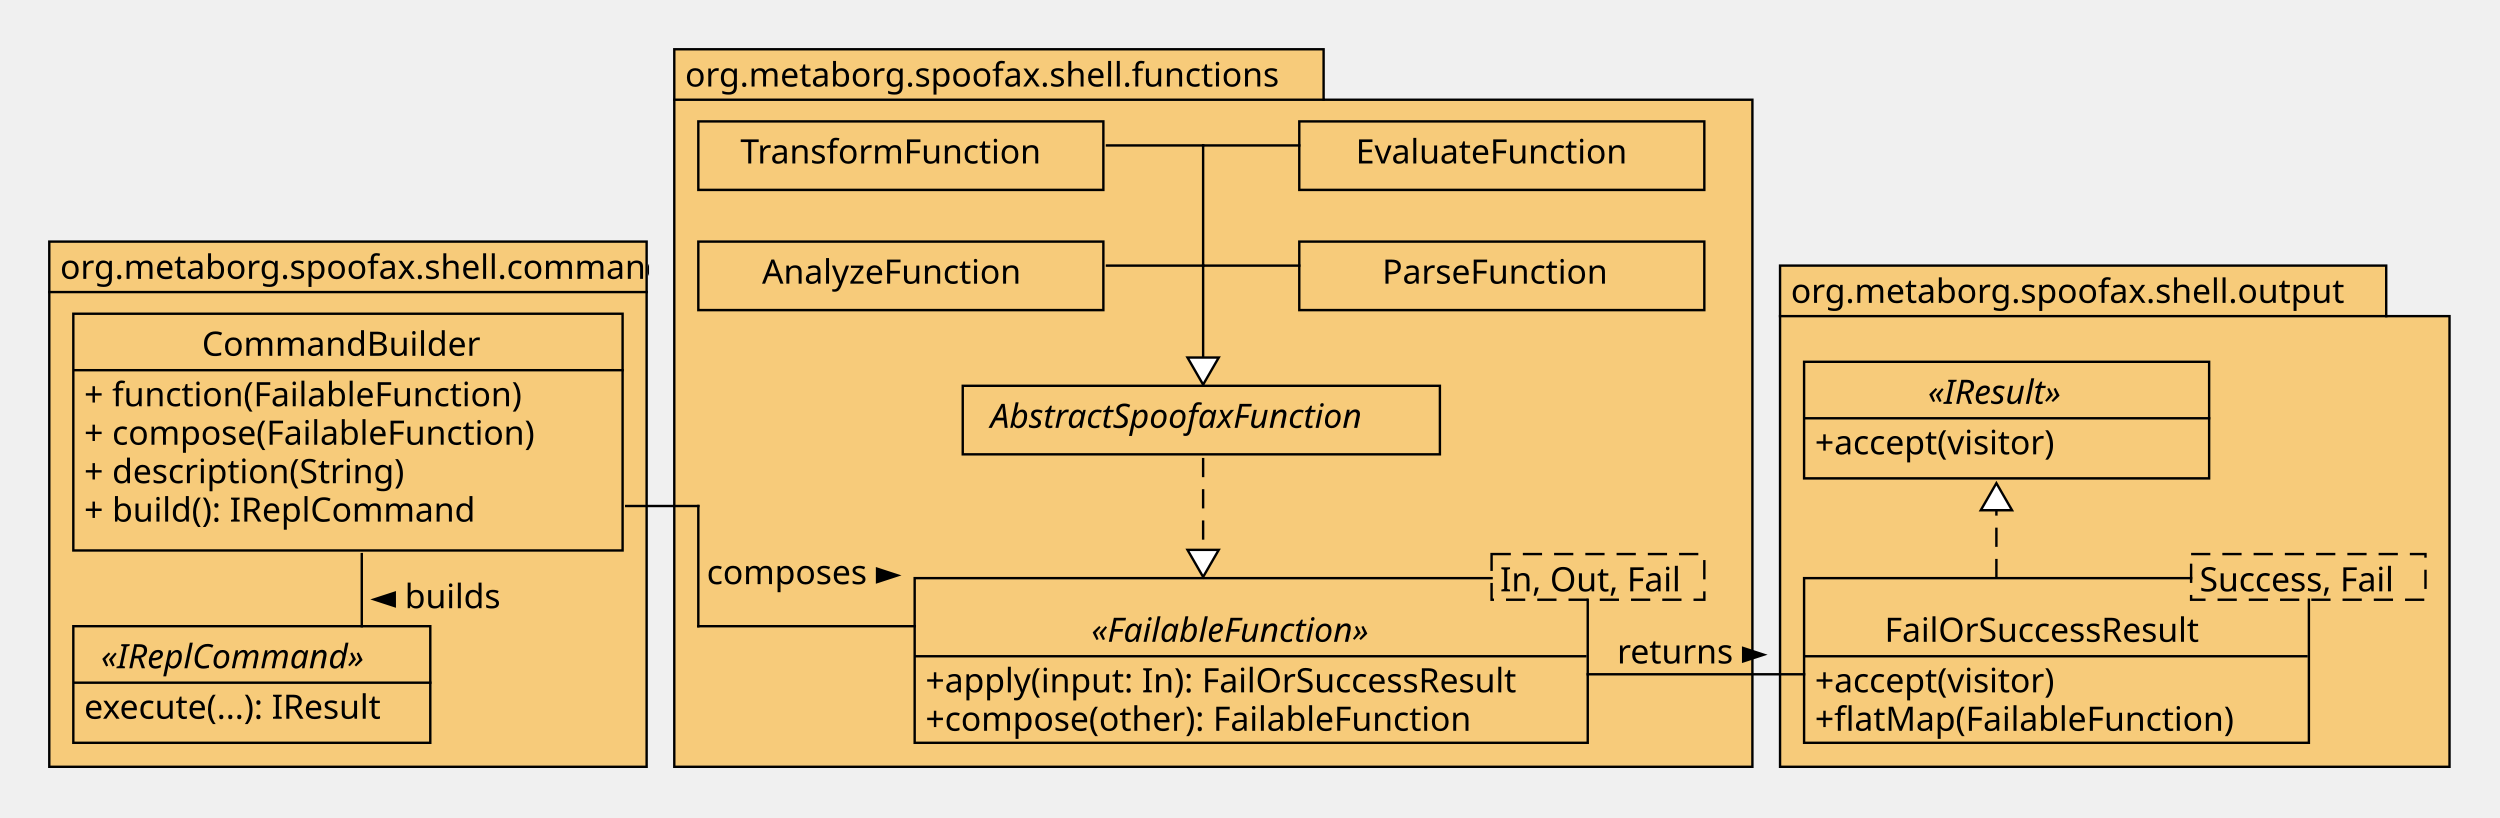
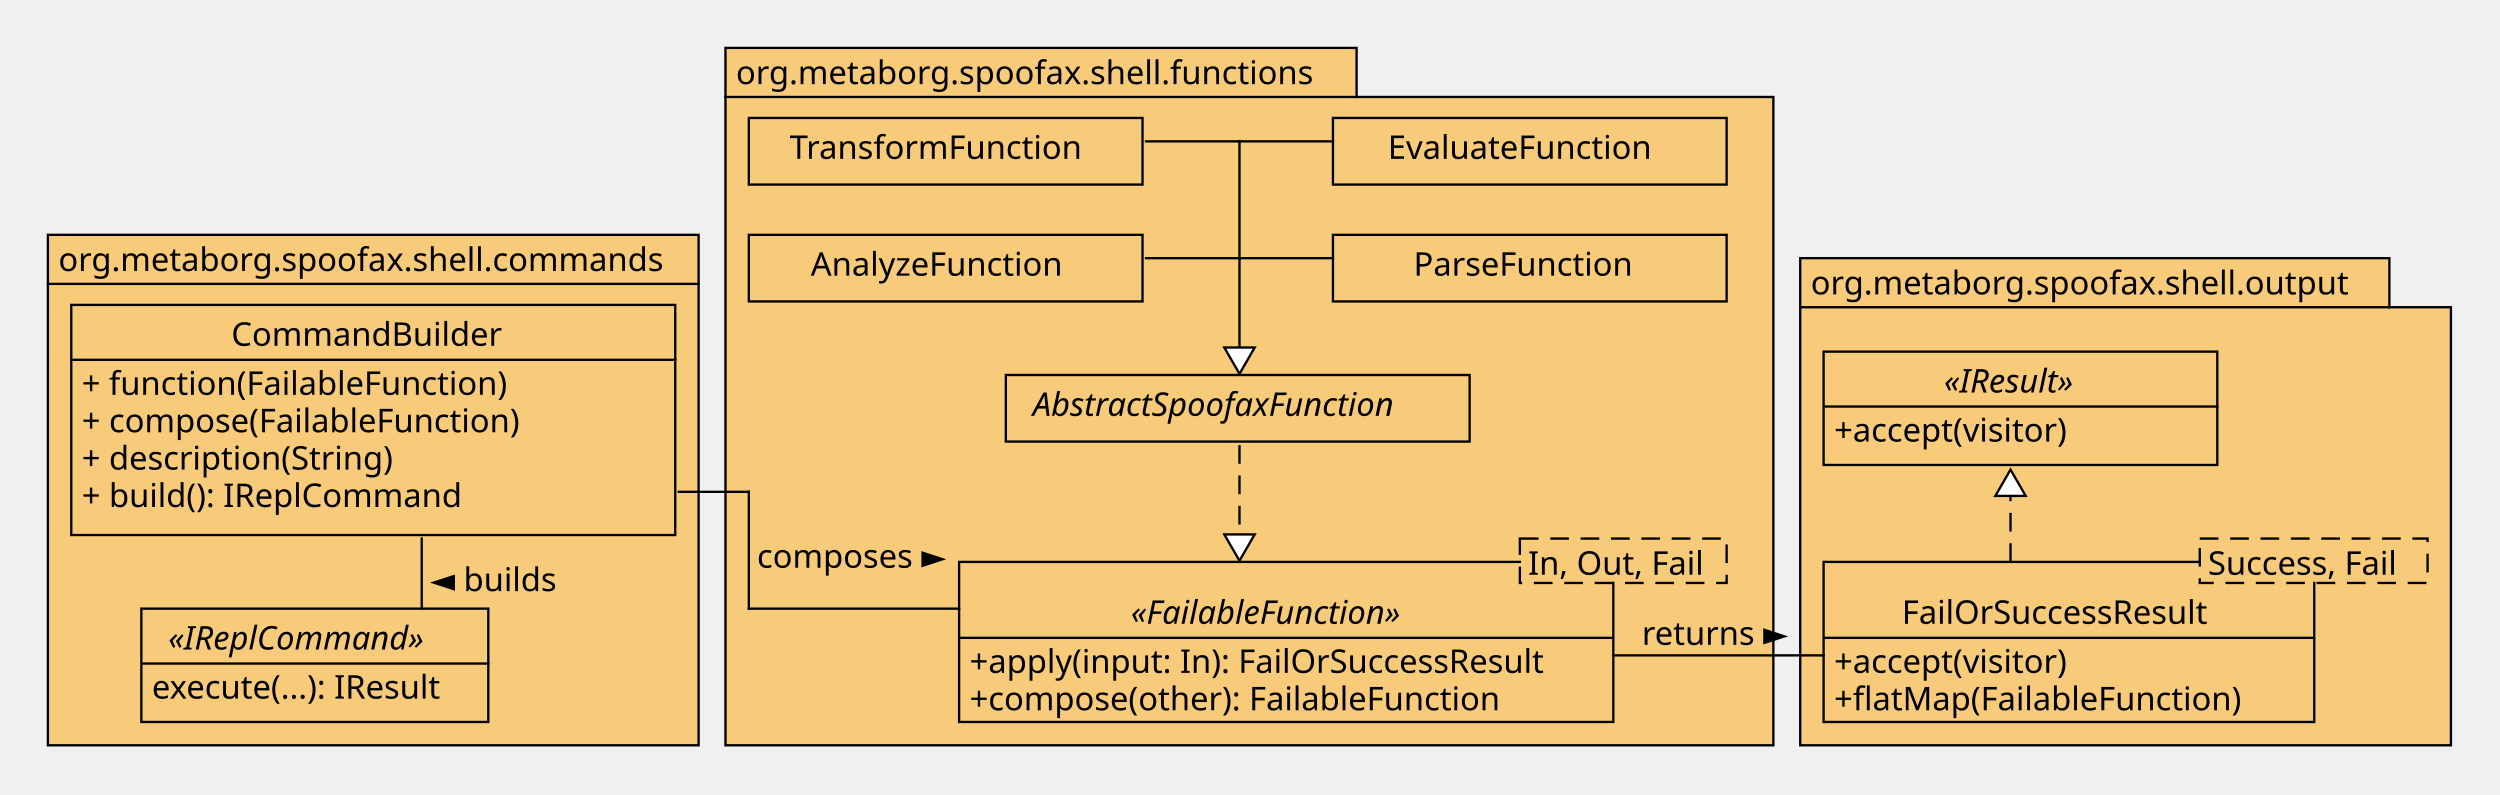
- <svg xmlns="http://www.w3.org/2000/svg" fill-opacity="1" color-rendering="auto" color-interpolation="auto" text-rendering="auto" stroke="black" stroke-linecap="square" width="1040" stroke-miterlimit="10" shape-rendering="auto" stroke-opacity="1" fill="black" stroke-dasharray="none" font-weight="normal" stroke-width="1" viewBox="-20 220 1040 340" height="340" font-family="'Dialog'" font-style="normal" stroke-linejoin="miter" font-size="12px" stroke-dashoffset="0" image-rendering="auto">
+ <svg xmlns="http://www.w3.org/2000/svg" fill-opacity="1" color-rendering="auto" color-interpolation="auto" text-rendering="auto" stroke="black" stroke-linecap="square" width="1070" stroke-miterlimit="10" shape-rendering="auto" stroke-opacity="1" fill="black" stroke-dasharray="none" font-weight="normal" stroke-width="1" viewBox="150 230 1070 340" height="340" font-family="'Dialog'" font-style="normal" stroke-linejoin="miter" font-size="12px" stroke-dashoffset="0" image-rendering="auto">
  <defs id="genericDefs" />
  <g>
    <defs id="defs1">
      <clipPath clipPathUnits="userSpaceOnUse" id="clipPath1">
        <path d="M0 0 L2147483647 0 L2147483647 2147483647 L0 2147483647 L0 0 Z" />
      </clipPath>
      <clipPath clipPathUnits="userSpaceOnUse" id="clipPath2">
        <path d="M0 0 L0 210 L280 210 L280 0 Z" />
      </clipPath>
      <clipPath clipPathUnits="userSpaceOnUse" id="clipPath3">
        <path d="M0 0 L0 300 L450 300 L450 0 Z" />
      </clipPath>
      <clipPath clipPathUnits="userSpaceOnUse" id="clipPath4">
-         <path d="M0 0 L0 220 L250 220 L250 0 Z" />
+         <path d="M0 0 L0 220 L280 220 L280 0 Z" />
      </clipPath>
      <clipPath clipPathUnits="userSpaceOnUse" id="clipPath5">
        <path d="M0 0 L0 80 L260 80 L260 0 Z" />
      </clipPath>
      <clipPath clipPathUnits="userSpaceOnUse" id="clipPath6">
        <path d="M0 0 L0 50 L170 50 L170 0 Z" />
      </clipPath>
      <clipPath clipPathUnits="userSpaceOnUse" id="clipPath7">
        <path d="M0 0 L0 30 L170 30 L170 0 Z" />
      </clipPath>
      <clipPath clipPathUnits="userSpaceOnUse" id="clipPath8">
        <path d="M0 0 L0 30 L200 30 L200 0 Z" />
      </clipPath>
      <clipPath clipPathUnits="userSpaceOnUse" id="clipPath9">
        <path d="M0 0 L0 80 L330 80 L330 0 Z" />
      </clipPath>
      <clipPath clipPathUnits="userSpaceOnUse" id="clipPath10">
-         <path d="M0 0 L0 100 L230 100 L230 0 Z" />
+         <path d="M0 0 L0 100 L260 100 L260 0 Z" />
      </clipPath>
      <clipPath clipPathUnits="userSpaceOnUse" id="clipPath11">
        <path d="M0 0 L0 50 L150 50 L150 0 Z" />
      </clipPath>
      <clipPath clipPathUnits="userSpaceOnUse" id="clipPath12">
        <path d="M0 0 L0 80 L30 80 L30 0 Z" />
      </clipPath>
      <clipPath clipPathUnits="userSpaceOnUse" id="clipPath13">
        <path d="M0 0 L0 30 L70 30 L70 0 Z" />
      </clipPath>
      <clipPath clipPathUnits="userSpaceOnUse" id="clipPath14">
        <path d="M0 0 L0 40 L120 40 L120 0 Z" />
      </clipPath>
      <clipPath clipPathUnits="userSpaceOnUse" id="clipPath15">
        <path d="M0 0 L0 70 L30 70 L30 0 Z" />
      </clipPath>
      <clipPath clipPathUnits="userSpaceOnUse" id="clipPath16">
        <path d="M0 0 L0 60 L80 60 L80 0 Z" />
      </clipPath>
      <clipPath clipPathUnits="userSpaceOnUse" id="clipPath17">
        <path d="M0 0 L0 80 L150 80 L150 0 Z" />
      </clipPath>
    </defs>
-     <g fill="rgb(255,165,0)" fill-opacity="0.49" transform="translate(720,330)" stroke-opacity="0.49" stroke="rgb(255,165,0)">
+     <g fill="rgb(255,165,0)" fill-opacity="0.49" transform="translate(920,340)" stroke-opacity="0.49" stroke="rgb(255,165,0)">
      <path d="M0.5 0.5 L252.665 0.5 L252.665 21.5 L279 21.5 L279 209 L0.5 209 Z" stroke="none" clip-path="url(#clipPath2)" />
    </g>
-     <g transform="translate(720,330)">
+     <g transform="translate(920,340)">
      <path fill="none" d="M0.5 0.5 L252.665 0.5 L252.665 21.5 L279 21.5 L279 209 L0.5 209 Z" clip-path="url(#clipPath2)" />
      <path fill="none" d="M0.5 21.5 L252.665 21.5" clip-path="url(#clipPath2)" />
      <text x="5" font-size="14px" y="16" clip-path="url(#clipPath2)" font-family="sans-serif" stroke="none" xml:space="preserve">org.metaborg.spoofax.shell.output</text>
    </g>
-     <g fill="rgb(255,165,0)" fill-opacity="0.49" transform="translate(260,240)" stroke-opacity="0.49" stroke="rgb(255,165,0)">
+     <g fill="rgb(255,165,0)" fill-opacity="0.49" transform="translate(460,250)" stroke-opacity="0.49" stroke="rgb(255,165,0)">
      <path d="M0.5 0.5 L270.62 0.5 L270.62 21.5 L449 21.5 L449 299 L0.5 299 Z" stroke="none" clip-path="url(#clipPath3)" />
    </g>
-     <g transform="translate(260,240)">
+     <g transform="translate(460,250)">
      <path fill="none" d="M0.5 0.5 L270.62 0.5 L270.62 21.5 L449 21.5 L449 299 L0.5 299 Z" clip-path="url(#clipPath3)" />
      <path fill="none" d="M0.5 21.5 L270.62 21.5" clip-path="url(#clipPath3)" />
      <text x="5" font-size="14px" y="16" clip-path="url(#clipPath3)" font-family="sans-serif" stroke="none" xml:space="preserve">org.metaborg.spoofax.shell.functions</text>
    </g>
-     <g fill="rgb(255,165,0)" fill-opacity="0.49" transform="translate(0,320)" stroke-opacity="0.49" stroke="rgb(255,165,0)">
-       <path d="M0.5 0.5 L249 0.5 L249 21.5 L249 21.5 L249 219 L0.5 219 Z" stroke="none" clip-path="url(#clipPath4)" />
-     </g>
-     <g transform="translate(0,320)">
-       <path fill="none" d="M0.5 0.5 L249 0.5 L249 21.5 L249 21.5 L249 219 L0.5 219 Z" clip-path="url(#clipPath4)" />
-       <path fill="none" d="M0.5 21.5 L249 21.5" clip-path="url(#clipPath4)" />
+     <g fill="rgb(255,165,0)" fill-opacity="0.49" transform="translate(170,330)" stroke-opacity="0.49" stroke="rgb(255,165,0)">
+       <path d="M0.5 0.5 L279 0.5 L279 21.5 L279 21.5 L279 219 L0.5 219 Z" stroke="none" clip-path="url(#clipPath4)" />
+     </g>
+     <g transform="translate(170,330)">
+       <path fill="none" d="M0.5 0.5 L279 0.5 L279 21.5 L279 21.5 L279 219 L0.5 219 Z" clip-path="url(#clipPath4)" />
+       <path fill="none" d="M0.5 21.5 L279 21.5" clip-path="url(#clipPath4)" />
      <text x="5" font-size="14px" y="16" clip-path="url(#clipPath4)" font-family="sans-serif" stroke="none" xml:space="preserve">org.metaborg.spoofax.shell.commands</text>
    </g>
-     <g fill="rgb(255,255,255)" fill-opacity="0" transform="translate(730,450)" stroke-opacity="0" stroke="rgb(255,255,255)">
+     <g fill="rgb(255,255,255)" fill-opacity="0" transform="translate(930,460)" stroke-opacity="0" stroke="rgb(255,255,255)">
      <path d="M0.5 10.5 L161.5 10.5 L161.5 0.5 L259 0.5 L259 19.5 L210.5 19.5 L210.5 79 L0.5 79 Z" stroke="none" clip-path="url(#clipPath5)" />
      <path fill="none" d="M0.5 10.5 L161.5 10.5 L161.5 0.5 L259 0.5 L259 19.5 L210.5 19.5 L210.5 79 L0.5 79 Z" clip-path="url(#clipPath5)" />
      <rect x="161.5" width="97.5" height="19" y="0.5" clip-path="url(#clipPath5)" stroke="none" />
    </g>
-     <g stroke-dasharray="8,5" stroke-miterlimit="5" transform="translate(730,450)" stroke-linecap="butt">
+     <g stroke-dasharray="8,5" stroke-miterlimit="5" transform="translate(930,460)" stroke-linecap="butt">
      <rect fill="none" x="161.5" width="97.5" height="19" y="0.5" clip-path="url(#clipPath5)" />
      <path fill="none" stroke-miterlimit="10" stroke-dasharray="none" d="M161.5 10.5 L0.5 10.5 L0.5 79 L210.5 79 L210.5 19.5" clip-path="url(#clipPath5)" stroke-linecap="square" />
    </g>
-     <g font-family="sans-serif" font-size="14px" transform="translate(730,450)">
+     <g font-family="sans-serif" font-size="14px" transform="translate(930,460)">
      <text x="165" xml:space="preserve" y="16" clip-path="url(#clipPath5)" stroke="none">Success, Fail</text>
      <text x="34" xml:space="preserve" y="37" clip-path="url(#clipPath5)" stroke="none">FailOrSuccessResult</text>
      <path fill="none" d="M1 43 L209.5 43" clip-path="url(#clipPath5)" />
      <text x="5" xml:space="preserve" y="58" clip-path="url(#clipPath5)" stroke="none">+accept(visitor)</text>
      <text x="5" xml:space="preserve" y="74" clip-path="url(#clipPath5)" stroke="none">+flatMap(FailableFunction)</text>
    </g>
-     <g fill="rgb(255,255,255)" fill-opacity="0" transform="translate(730,370)" stroke-opacity="0" stroke="rgb(255,255,255)">
+     <g fill="rgb(255,255,255)" fill-opacity="0" transform="translate(930,380)" stroke-opacity="0" stroke="rgb(255,255,255)">
      <rect x="0.5" width="168.5" height="48.5" y="0.5" clip-path="url(#clipPath6)" stroke="none" />
    </g>
-     <g transform="translate(730,370)">
+     <g transform="translate(930,380)">
      <rect fill="none" x="0.5" width="168.5" height="48.5" y="0.5" clip-path="url(#clipPath6)" />
      <text x="52" font-size="14px" y="18" clip-path="url(#clipPath6)" font-family="sans-serif" font-style="italic" stroke="none" xml:space="preserve">«IResult»</text>
      <path fill="none" d="M1 24 L169 24" clip-path="url(#clipPath6)" />
      <text x="5" font-size="14px" y="39" clip-path="url(#clipPath6)" font-family="sans-serif" stroke="none" xml:space="preserve">+accept(visitor)</text>
    </g>
-     <g fill="rgb(255,255,255)" fill-opacity="0" transform="translate(520,270)" stroke-opacity="0" stroke="rgb(255,255,255)">
-       <rect x="0.5" width="168.5" height="28.5" y="0.5" clip-path="url(#clipPath7)" stroke="none" />
-     </g>
-     <g transform="translate(520,270)">
+     <g fill="rgb(255,255,255)" fill-opacity="0" transform="translate(720,280)" stroke-opacity="0" stroke="rgb(255,255,255)">
+       <rect x="0.5" width="168.5" height="28.5" y="0.5" clip-path="url(#clipPath7)" stroke="none" />
+     </g>
+     <g transform="translate(720,280)">
      <rect fill="none" x="0.5" width="168.5" height="28.5" y="0.5" clip-path="url(#clipPath7)" />
      <text x="24" font-size="14px" y="18" clip-path="url(#clipPath7)" font-family="sans-serif" stroke="none" xml:space="preserve">EvaluateFunction</text>
    </g>
-     <g fill="rgb(255,255,255)" fill-opacity="0" transform="translate(270,270)" stroke-opacity="0" stroke="rgb(255,255,255)">
-       <rect x="0.5" width="168.5" height="28.5" y="0.5" clip-path="url(#clipPath7)" stroke="none" />
-     </g>
-     <g transform="translate(270,270)">
+     <g fill="rgb(255,255,255)" fill-opacity="0" transform="translate(470,280)" stroke-opacity="0" stroke="rgb(255,255,255)">
+       <rect x="0.5" width="168.5" height="28.5" y="0.5" clip-path="url(#clipPath7)" stroke="none" />
+     </g>
+     <g transform="translate(470,280)">
      <rect fill="none" x="0.5" width="168.5" height="28.5" y="0.5" clip-path="url(#clipPath7)" />
      <text x="18" font-size="14px" y="18" clip-path="url(#clipPath7)" font-family="sans-serif" stroke="none" xml:space="preserve">TransformFunction</text>
    </g>
-     <g fill="rgb(255,255,255)" fill-opacity="0" transform="translate(520,320)" stroke-opacity="0" stroke="rgb(255,255,255)">
-       <rect x="0.5" width="168.5" height="28.5" y="0.5" clip-path="url(#clipPath7)" stroke="none" />
-     </g>
-     <g transform="translate(520,320)">
+     <g fill="rgb(255,255,255)" fill-opacity="0" transform="translate(720,330)" stroke-opacity="0" stroke="rgb(255,255,255)">
+       <rect x="0.5" width="168.5" height="28.5" y="0.5" clip-path="url(#clipPath7)" stroke="none" />
+     </g>
+     <g transform="translate(720,330)">
      <rect fill="none" x="0.5" width="168.5" height="28.5" y="0.5" clip-path="url(#clipPath7)" />
      <text x="35" font-size="14px" y="18" clip-path="url(#clipPath7)" font-family="sans-serif" stroke="none" xml:space="preserve">ParseFunction</text>
    </g>
-     <g fill="rgb(255,255,255)" fill-opacity="0" transform="translate(270,320)" stroke-opacity="0" stroke="rgb(255,255,255)">
-       <rect x="0.5" width="168.5" height="28.5" y="0.5" clip-path="url(#clipPath7)" stroke="none" />
-     </g>
-     <g transform="translate(270,320)">
+     <g fill="rgb(255,255,255)" fill-opacity="0" transform="translate(470,330)" stroke-opacity="0" stroke="rgb(255,255,255)">
+       <rect x="0.5" width="168.5" height="28.5" y="0.5" clip-path="url(#clipPath7)" stroke="none" />
+     </g>
+     <g transform="translate(470,330)">
      <rect fill="none" x="0.5" width="168.5" height="28.5" y="0.5" clip-path="url(#clipPath7)" />
      <text x="27" font-size="14px" y="18" clip-path="url(#clipPath7)" font-family="sans-serif" stroke="none" xml:space="preserve">AnalyzeFunction</text>
    </g>
-     <g fill="rgb(255,255,255)" fill-opacity="0" transform="translate(380,380)" stroke-opacity="0" stroke="rgb(255,255,255)">
+     <g fill="rgb(255,255,255)" fill-opacity="0" transform="translate(580,390)" stroke-opacity="0" stroke="rgb(255,255,255)">
      <rect x="0.5" width="198.5" height="28.5" y="0.5" clip-path="url(#clipPath8)" stroke="none" />
    </g>
-     <g transform="translate(380,380)">
+     <g transform="translate(580,390)">
      <rect fill="none" x="0.5" width="198.5" height="28.5" y="0.5" clip-path="url(#clipPath8)" />
      <text x="12" font-size="14px" y="18" clip-path="url(#clipPath8)" font-family="sans-serif" font-style="italic" stroke="none" xml:space="preserve">AbstractSpoofaxFunction</text>
    </g>
-     <g fill="rgb(255,255,255)" fill-opacity="0" transform="translate(360,450)" stroke-opacity="0" stroke="rgb(255,255,255)">
+     <g fill="rgb(255,255,255)" fill-opacity="0" transform="translate(560,460)" stroke-opacity="0" stroke="rgb(255,255,255)">
      <path d="M0.5 10.5 L240.5 10.5 L240.5 0.5 L329 0.5 L329 19.5 L280.5 19.5 L280.5 79 L0.5 79 Z" stroke="none" clip-path="url(#clipPath9)" />
      <path fill="none" d="M0.5 10.5 L240.5 10.5 L240.5 0.5 L329 0.5 L329 19.5 L280.5 19.5 L280.5 79 L0.5 79 Z" clip-path="url(#clipPath9)" />
      <rect x="240.5" width="88.5" height="19" y="0.5" clip-path="url(#clipPath9)" stroke="none" />
    </g>
-     <g stroke-dasharray="8,5" stroke-miterlimit="5" transform="translate(360,450)" stroke-linecap="butt">
+     <g stroke-dasharray="8,5" stroke-miterlimit="5" transform="translate(560,460)" stroke-linecap="butt">
      <rect fill="none" x="240.5" width="88.5" height="19" y="0.5" clip-path="url(#clipPath9)" />
      <path fill="none" stroke-miterlimit="10" stroke-dasharray="none" d="M240.5 10.5 L0.5 10.5 L0.5 79 L280.5 79 L280.5 19.5" clip-path="url(#clipPath9)" stroke-linecap="square" />
    </g>
-     <g font-family="sans-serif" font-size="14px" transform="translate(360,450)">
+     <g font-family="sans-serif" font-size="14px" transform="translate(560,460)">
      <text x="244" xml:space="preserve" y="16" clip-path="url(#clipPath9)" stroke="none">In, Out, Fail</text>
      <text font-style="italic" x="74" xml:space="preserve" y="37" clip-path="url(#clipPath9)" stroke="none">«FailableFunction»</text>
      <path fill="none" d="M1 43 L279.5 43" clip-path="url(#clipPath9)" />
      <text x="5" xml:space="preserve" y="58" clip-path="url(#clipPath9)" stroke="none">+apply(input: In): FailOrSuccessResult</text>
      <text x="5" xml:space="preserve" y="74" clip-path="url(#clipPath9)" stroke="none">+compose(other): FailableFunction</text>
    </g>
-     <g fill="rgb(255,255,255)" fill-opacity="0" transform="translate(10,350)" stroke-opacity="0" stroke="rgb(255,255,255)">
-       <rect x="0.5" width="228.5" height="98.5" y="0.5" clip-path="url(#clipPath10)" stroke="none" />
-     </g>
-     <g transform="translate(10,350)">
-       <rect fill="none" x="0.5" width="228.5" height="98.5" y="0.5" clip-path="url(#clipPath10)" />
-       <text x="54" font-size="14px" y="18" clip-path="url(#clipPath10)" font-family="sans-serif" stroke="none" xml:space="preserve">CommandBuilder</text>
-       <path fill="none" d="M1 24 L229 24" clip-path="url(#clipPath10)" />
+     <g fill="rgb(255,255,255)" fill-opacity="0" transform="translate(180,360)" stroke-opacity="0" stroke="rgb(255,255,255)">
+       <rect x="0.5" width="258.5" height="98.5" y="0.5" clip-path="url(#clipPath10)" stroke="none" />
+     </g>
+     <g transform="translate(180,360)">
+       <rect fill="none" x="0.5" width="258.5" height="98.5" y="0.5" clip-path="url(#clipPath10)" />
+       <text x="69" font-size="14px" y="18" clip-path="url(#clipPath10)" font-family="sans-serif" stroke="none" xml:space="preserve">CommandBuilder</text>
+       <path fill="none" d="M1 24 L259 24" clip-path="url(#clipPath10)" />
      <text x="5" font-size="14px" y="39" clip-path="url(#clipPath10)" font-family="sans-serif" stroke="none" xml:space="preserve">+ function(FailableFunction)</text>
      <text x="5" font-size="14px" y="55" clip-path="url(#clipPath10)" font-family="sans-serif" stroke="none" xml:space="preserve">+ compose(FailableFunction)</text>
      <text x="5" font-size="14px" y="71" clip-path="url(#clipPath10)" font-family="sans-serif" stroke="none" xml:space="preserve">+ description(String)</text>
      <text x="5" font-size="14px" y="87" clip-path="url(#clipPath10)" font-family="sans-serif" stroke="none" xml:space="preserve">+ build(): IReplCommand</text>
    </g>
-     <g fill="rgb(255,255,255)" fill-opacity="0" transform="translate(10,480)" stroke-opacity="0" stroke="rgb(255,255,255)">
+     <g fill="rgb(255,255,255)" fill-opacity="0" transform="translate(210,490)" stroke-opacity="0" stroke="rgb(255,255,255)">
      <rect x="0.5" width="148.5" height="48.5" y="0.5" clip-path="url(#clipPath11)" stroke="none" />
    </g>
-     <g transform="translate(10,480)">
+     <g transform="translate(210,490)">
      <rect fill="none" x="0.5" width="148.5" height="48.5" y="0.5" clip-path="url(#clipPath11)" />
      <text x="12" font-size="14px" y="18" clip-path="url(#clipPath11)" font-family="sans-serif" font-style="italic" stroke="none" xml:space="preserve">«IReplCommand»</text>
      <path fill="none" d="M1 24 L149 24" clip-path="url(#clipPath11)" />
      <text x="5" font-size="14px" y="39" clip-path="url(#clipPath11)" font-family="sans-serif" stroke="none" xml:space="preserve">execute(...): IResult</text>
    </g>
-     <g transform="translate(470,270)">
+     <g transform="translate(670,280)">
      <path fill="none" d="M10.5 60.5 L10.5 10.5" clip-path="url(#clipPath12)" />
    </g>
-     <g transform="translate(470,270)">
+     <g transform="translate(670,280)">
      <path fill="none" d="M10.5 10.5 L50.5 10.5" clip-path="url(#clipPath13)" />
    </g>
-     <g transform="translate(630,480)">
+     <g transform="translate(830,490)">
      <path fill="none" d="M10.5 20.5 L100.5 20.5" clip-path="url(#clipPath14)" />
      <text x="22.721" font-size="14px" y="16" clip-path="url(#clipPath14)" font-family="sans-serif" stroke="none" xml:space="preserve">returns ►</text>
    </g>
-     <g stroke-dasharray="8,5" stroke-miterlimit="5" transform="translate(800,410)" stroke-linecap="butt">
+     <g stroke-dasharray="8,5" stroke-miterlimit="5" transform="translate(1000,420)" stroke-linecap="butt">
      <path fill="none" d="M10.5 50.5 L10.5 11.5" clip-path="url(#clipPath15)" />
      <path fill="white" d="M17 22.258 L10.5 11 L4 22.258 Z" clip-path="url(#clipPath15)" stroke="none" />
      <path fill="none" stroke-miterlimit="10" stroke-dasharray="none" d="M17 22.258 L10.5 11 L4 22.258 Z" clip-path="url(#clipPath15)" stroke-linecap="square" />
    </g>
-     <g transform="translate(470,320)">
+     <g transform="translate(670,330)">
      <path fill="none" d="M10.5 10.5 L10.5 59.5" clip-path="url(#clipPath12)" />
      <path fill="white" d="M4 48.742 L10.5 60 L17 48.742 Z" clip-path="url(#clipPath12)" stroke="none" />
      <path fill="none" d="M4 48.742 L10.5 60 L17 48.742 Z" clip-path="url(#clipPath12)" />
    </g>
-     <g transform="translate(430,270)">
+     <g transform="translate(630,280)">
      <path fill="none" d="M10.5 10.5 L50.5 10.5" clip-path="url(#clipPath13)" />
    </g>
-     <g transform="translate(430,320)">
+     <g transform="translate(630,330)">
      <path fill="none" d="M10.5 10.5 L50.5 10.5" clip-path="url(#clipPath13)" />
    </g>
-     <g transform="translate(470,320)">
+     <g transform="translate(670,330)">
      <path fill="none" d="M50.5 10.5 L10.5 10.5" clip-path="url(#clipPath13)" />
    </g>
-     <g stroke-dasharray="8,5" stroke-miterlimit="5" transform="translate(470,400)" stroke-linecap="butt">
+     <g stroke-dasharray="8,5" stroke-miterlimit="5" transform="translate(670,410)" stroke-linecap="butt">
      <path fill="none" d="M10.5 10.5 L10.5 59.5" clip-path="url(#clipPath12)" />
      <path fill="white" d="M4 48.742 L10.5 60 L17 48.742 Z" clip-path="url(#clipPath12)" stroke="none" />
      <path fill="none" stroke-miterlimit="10" stroke-dasharray="none" d="M4 48.742 L10.5 60 L17 48.742 Z" clip-path="url(#clipPath12)" stroke-linecap="square" />
    </g>
-     <g transform="translate(120,440)">
+     <g transform="translate(320,450)">
      <path fill="none" d="M10.5 10.5 L10.5 40.5" clip-path="url(#clipPath16)" />
      <text x="14" font-size="14px" y="33" clip-path="url(#clipPath16)" font-family="sans-serif" stroke="none" xml:space="preserve">◄ builds</text>
    </g>
-     <g transform="translate(230,420)">
+     <g transform="translate(430,430)">
      <path fill="none" d="M10.5 10.5 L40.5 10.5" clip-path="url(#clipPath17)" />
      <path fill="none" d="M40.5 10.5 L40.5 60.5" clip-path="url(#clipPath17)" />
      <path fill="none" d="M40.5 60.5 L130.5 60.5" clip-path="url(#clipPath17)" />
      <text x="44" font-size="14px" y="43" clip-path="url(#clipPath17)" font-family="sans-serif" stroke="none" xml:space="preserve">composes ►</text>
    </g>
  </g>
</svg>
